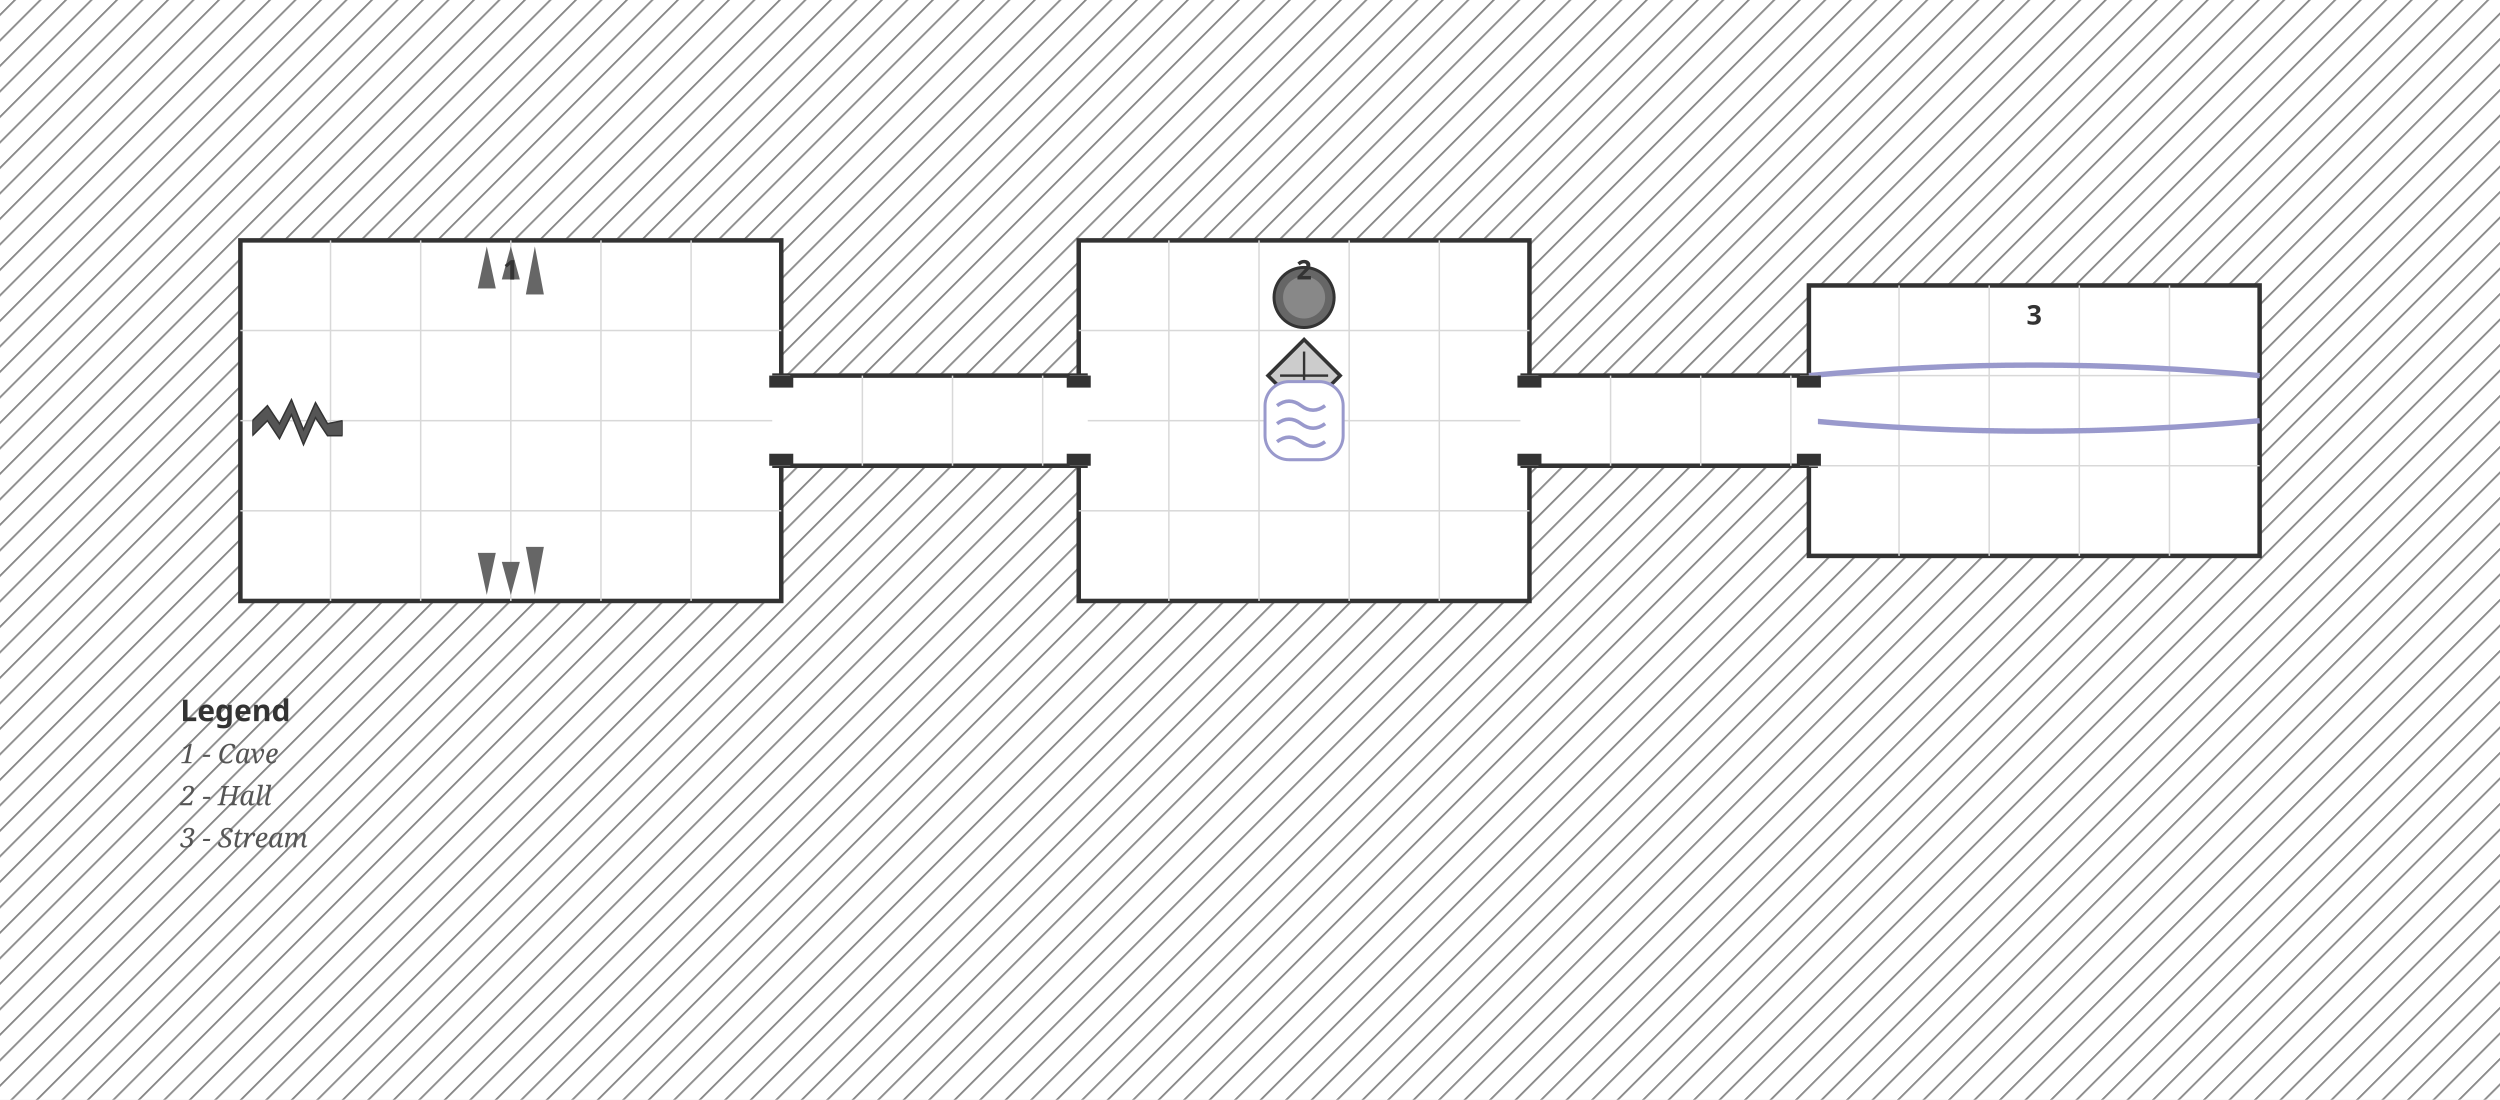
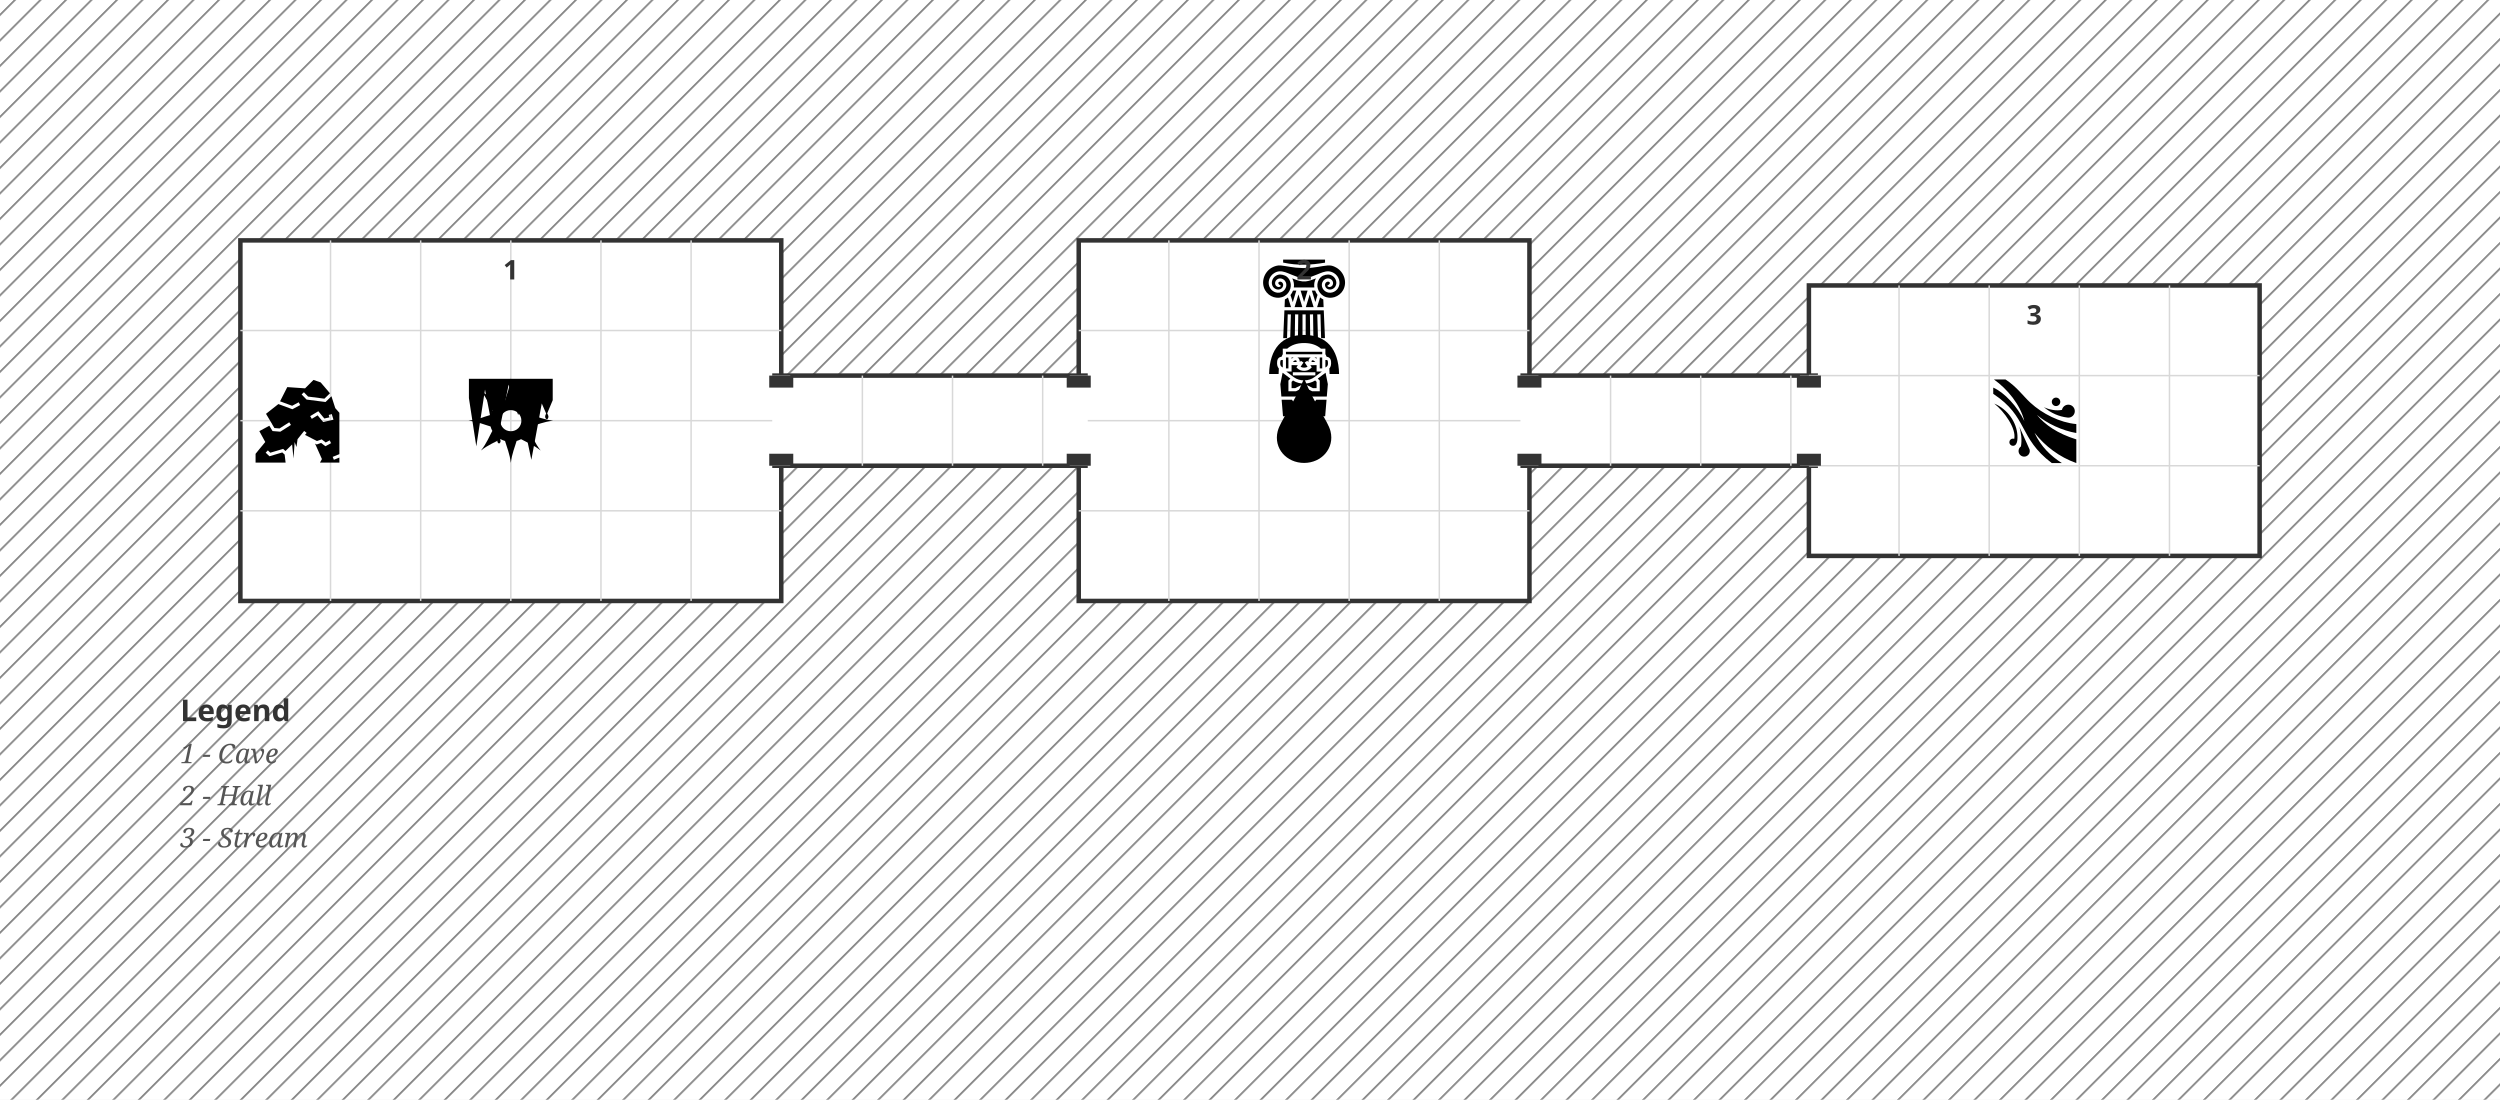
<svg xmlns="http://www.w3.org/2000/svg" viewBox="-170 -140 832 366" width="832" height="366">
  <defs>
    <pattern id="hatch" width="6" height="6" patternTransform="rotate(45 0 0)" patternUnits="userSpaceOnUse">
      <line x1="0" y1="0" x2="0" y2="6" stroke="#888" stroke-width="1.2" />
    </pattern>
    <symbol id="door-open" viewBox="0 0 30 30">
      <rect x="0" y="12" width="30" height="6" fill="white" />
      <rect x="0" y="11" width="4" height="8" fill="#333" />
      <rect x="26" y="11" width="4" height="8" fill="#333" />
    </symbol>
    <symbol id="door-closed" viewBox="0 0 30 30">
      <rect x="0" y="12" width="30" height="6" fill="white" />
      <rect x="2" y="13" width="26" height="4" fill="#333" />
    </symbol>
    <symbol id="door-locked" viewBox="0 0 30 30">
      <rect x="0" y="12" width="30" height="6" fill="white" />
      <rect x="2" y="11" width="26" height="8" fill="#333" />
      <rect x="4" y="13" width="22" height="4" fill="white" />
    </symbol>
    <symbol id="door-secret" viewBox="0 0 30 30">
      <line x1="0" y1="15" x2="30" y2="15" stroke="#888" stroke-width="1.2" stroke-dasharray="6,6" />
    </symbol>
    <symbol id="feat-ladder" viewBox="0 0 30 30">
      <line x1="8" y1="3" x2="8" y2="27" stroke="#333" stroke-width="1.5" />
      <line x1="22" y1="3" x2="22" y2="27" stroke="#333" stroke-width="1.5" />
      <line x1="8" y1="7" x2="22" y2="7" stroke="#333" stroke-width="1" />
      <line x1="8" y1="13" x2="22" y2="13" stroke="#333" stroke-width="1" />
      <line x1="8" y1="19" x2="22" y2="19" stroke="#333" stroke-width="1" />
      <line x1="8" y1="25" x2="22" y2="25" stroke="#333" stroke-width="1" />
-     </symbol>
-     <symbol id="feat-pillar" viewBox="0 0 30 30">
-       <circle cx="15" cy="15" r="10" fill="#666" stroke="#333" stroke-width="1" />
-       <circle cx="15" cy="15" r="7" fill="#888" />
-     </symbol>
-     <symbol id="feat-statue" viewBox="0 0 30 30">
-       <polygon points="15,3 27,15 15,27 3,15" fill="#ccc" stroke="#333" stroke-width="1.2" />
-       <line x1="15" y1="7" x2="15" y2="23" stroke="#333" stroke-width="0.8" />
-       <line x1="7" y1="15" x2="23" y2="15" stroke="#333" stroke-width="0.8" />
-     </symbol>
-     <symbol id="feat-pool" viewBox="0 0 30 30">
-       <rect x="2" y="2" width="26" height="26" rx="8" fill="white" stroke="#99c" stroke-width="1" />
-       <path d="M 6 10 Q 10 7 14 10 Q 18 13 22 10" fill="none" stroke="#99c" stroke-width="1.2" />
-       <path d="M 6 16 Q 10 13 14 16 Q 18 19 22 16" fill="none" stroke="#99c" stroke-width="1.2" />
-       <path d="M 6 22 Q 10 19 14 22 Q 18 25 22 22" fill="none" stroke="#99c" stroke-width="1.2" />
-     </symbol>
-     <symbol id="feat-stream" viewBox="0 0 30 30">
-       <path d="M 0 12 Q 5 8 10 14 Q 15 20 20 14 Q 25 8 30 12" fill="none" stroke="#99c" stroke-width="1.8" />
-       <path d="M 0 18 Q 5 14 10 20 Q 15 26 20 20 Q 25 14 30 18" fill="none" stroke="#99c" stroke-width="1.8" />
-     </symbol>
-     <symbol id="feat-stalactite" viewBox="0 0 30 30">
-       <polygon points="7,2  4,16  10,16" fill="#666" />
-       <polygon points="15,2 12,13  18,13" fill="#666" />
-       <polygon points="23,2 20,18  26,18" fill="#666" />
-     </symbol>
-     <symbol id="feat-stalagmite" viewBox="0 0 30 30">
-       <polygon points="7,28  4,14  10,14" fill="#666" />
-       <polygon points="15,28 12,17  18,17" fill="#666" />
-       <polygon points="23,28 20,12  26,12" fill="#666" />
-     </symbol>
-     <symbol id="feat-crevasse" viewBox="0 0 30 30">
-       <polygon points="0,15 5,10 9,16 13,8 17,18 21,9 25,16 30,15 30,20 25,20 21,14 17,23 13,13 9,21 5,15 0,20" fill="#555" stroke="#333" stroke-width="0.5" />
    </symbol>
    <symbol id="feat-window" viewBox="0 0 30 6">
      <rect x="0" y="0" width="30" height="6" fill="white" />
      <rect x="0" y="1" width="8" height="4" fill="#cce" stroke="#99c" stroke-width="0.5" />
      <rect x="11" y="1" width="8" height="4" fill="#cce" stroke="#99c" stroke-width="0.5" />
      <rect x="22" y="1" width="8" height="4" fill="#cce" stroke="#99c" stroke-width="0.5" />
    </symbol>
    <symbol id="feat-arrow-slit" viewBox="0 0 30 6">
      <rect x="0" y="0" width="30" height="6" fill="white" />
      <rect x="12" y="1" width="6" height="4" fill="#555" />
    </symbol>
    <symbol id="feat-illusory-wall" viewBox="0 0 30 4">
      <line x1="0" y1="2" x2="30" y2="2" stroke="#888" stroke-width="1.5" stroke-dasharray="4,3" />
    </symbol>
    <symbol id="feat-fireplace" viewBox="0 0 30 20">
      <rect x="0" y="0" width="30" height="20" fill="#555" stroke="#333" stroke-width="1" />
      <path d="M 7 19 L 7 8 A 8 8 0 0 1 23 8 L 23 19 Z" fill="white" />
      <path d="M 11 17 Q 15 9 19 17" fill="none" stroke="#c63" stroke-width="1.5" />
    </symbol>
    <symbol id="feat-bed" viewBox="0 0 30 24">
      <rect x="1" y="1" width="28" height="22" fill="white" stroke="#333" stroke-width="1" />
      <rect x="1" y="1" width="28" height="7" fill="#ddd" stroke="#333" stroke-width="0.5" />
      <circle cx="8" cy="5" r="3" fill="white" stroke="#333" stroke-width="0.5" />
      <circle cx="22" cy="5" r="3" fill="white" stroke="#333" stroke-width="0.5" />
    </symbol>
    <symbol id="feat-curtain" viewBox="0 0 30 16">
      <line x1="0" y1="2" x2="30" y2="2" stroke="#333" stroke-width="1.5" />
      <path d="M 0 2 Q 3 14 6 8 Q 9 2 12 14 Q 15 2 18 14 Q 21 2 24 14 Q 27 2 30 8" fill="none" stroke="#333" stroke-width="1.2" />
    </symbol>
  </defs>
  <rect x="-170" y="-140" width="832" height="366" fill="white" />
  <rect x="-170" y="-140" width="832" height="366" fill="url(#hatch)" />
  <rect x="87" y="-15" width="105" height="30" fill="white" />
  <rect x="336" y="-15" width="99" height="30" fill="white" />
  <rect x="-90" y="-60" width="180" height="120" fill="white" />
  <rect x="189" y="-60" width="150" height="120" fill="white" />
  <rect x="432" y="-45" width="150" height="90" fill="white" />
  <line x1="87" y1="-15" x2="192" y2="-15" stroke="#333" stroke-width="1.5" />
  <line x1="87" y1="15" x2="192" y2="15" stroke="#333" stroke-width="1.5" />
  <line x1="336" y1="-15" x2="435" y2="-15" stroke="#333" stroke-width="1.5" />
  <line x1="336" y1="15" x2="435" y2="15" stroke="#333" stroke-width="1.5" />
  <rect x="-90" y="-60" width="180" height="120" fill="none" stroke="#333" stroke-width="1.5" />
  <rect x="189" y="-60" width="150" height="120" fill="none" stroke="#333" stroke-width="1.5" />
  <rect x="432" y="-45" width="150" height="90" fill="none" stroke="#333" stroke-width="1.5" />
  <line x1="-60" y1="-60" x2="-60" y2="60" stroke="#d8d8d8" stroke-width="0.5" />
  <line x1="-30" y1="-60" x2="-30" y2="60" stroke="#d8d8d8" stroke-width="0.5" />
  <line x1="0" y1="-60" x2="0" y2="60" stroke="#d8d8d8" stroke-width="0.5" />
  <line x1="30" y1="-60" x2="30" y2="60" stroke="#d8d8d8" stroke-width="0.5" />
  <line x1="60" y1="-60" x2="60" y2="60" stroke="#d8d8d8" stroke-width="0.5" />
  <line x1="-90" y1="-30" x2="90" y2="-30" stroke="#d8d8d8" stroke-width="0.5" />
  <line x1="-90" y1="0" x2="90" y2="0" stroke="#d8d8d8" stroke-width="0.5" />
  <line x1="-90" y1="30" x2="90" y2="30" stroke="#d8d8d8" stroke-width="0.5" />
  <line x1="219" y1="-60" x2="219" y2="60" stroke="#d8d8d8" stroke-width="0.5" />
  <line x1="249" y1="-60" x2="249" y2="60" stroke="#d8d8d8" stroke-width="0.5" />
  <line x1="279" y1="-60" x2="279" y2="60" stroke="#d8d8d8" stroke-width="0.5" />
  <line x1="309" y1="-60" x2="309" y2="60" stroke="#d8d8d8" stroke-width="0.5" />
  <line x1="189" y1="-30" x2="339" y2="-30" stroke="#d8d8d8" stroke-width="0.5" />
  <line x1="189" y1="0" x2="339" y2="0" stroke="#d8d8d8" stroke-width="0.5" />
  <line x1="189" y1="30" x2="339" y2="30" stroke="#d8d8d8" stroke-width="0.5" />
  <line x1="462" y1="-45" x2="462" y2="45" stroke="#d8d8d8" stroke-width="0.5" />
  <line x1="492" y1="-45" x2="492" y2="45" stroke="#d8d8d8" stroke-width="0.5" />
  <line x1="522" y1="-45" x2="522" y2="45" stroke="#d8d8d8" stroke-width="0.5" />
  <line x1="552" y1="-45" x2="552" y2="45" stroke="#d8d8d8" stroke-width="0.5" />
  <line x1="432" y1="-15" x2="582" y2="-15" stroke="#d8d8d8" stroke-width="0.5" />
  <line x1="432" y1="15" x2="582" y2="15" stroke="#d8d8d8" stroke-width="0.5" />
  <line x1="117" y1="-15" x2="117" y2="15" stroke="#d8d8d8" stroke-width="0.5" />
  <line x1="147" y1="-15" x2="147" y2="15" stroke="#d8d8d8" stroke-width="0.5" />
  <line x1="177" y1="-15" x2="177" y2="15" stroke="#d8d8d8" stroke-width="0.5" />
  <line x1="366" y1="-15" x2="366" y2="15" stroke="#d8d8d8" stroke-width="0.5" />
  <line x1="396" y1="-15" x2="396" y2="15" stroke="#d8d8d8" stroke-width="0.5" />
  <line x1="426" y1="-15" x2="426" y2="15" stroke="#d8d8d8" stroke-width="0.5" />
-   <use href="#feat-stalactite" x="-15" y="-60" width="30" height="30" />
-   <use href="#feat-stalagmite" x="-15" y="30" width="30" height="30" />
-   <use href="#feat-crevasse" x="-86" y="-15" width="30" height="30" />
-   <use href="#feat-pillar" x="249" y="-56" width="30" height="30" />
-   <use href="#feat-statue" x="249" y="-30" width="30" height="30" />
-   <use href="#feat-pool" x="249" y="-15" width="30" height="30" />
-   <path d="M 432,-15 Q 507,-22 582,-15" fill="none" stroke="#99c" stroke-width="1.8" />
-   <path d="M 432,0 Q 507,7 582,0" fill="none" stroke="#99c" stroke-width="1.8" />
+   <svg x="-86" y="-15" width="30" height="30" viewBox="0 0 512 512">
+     <path fill="currentColor" d="M346.951 24.582L299.193 72.34l-101.136-7.024l-40.97 80.737l68.688 25.35l37.153-19.936l8.511 15.861l-44.293 23.768l-79.7-29.416l-70.19 55.341l35.117 58.995l-.375.2l13.014 21.585l29.134 2.361l55.06-35.123l9.679 15.176l-60.16 38.377l-44.364-3.596l-18.23-30.234l-56.8 30.586l33.712 61.804l-33.713 40.735L18 444.177V494h170.62l-5.6-45.592a261 261 0 0 1-5.147-4.512c-4.186-3.761-5.89-5.444-8.027-7.484l-73.13 21.797l-21.339-20.484l12.467-12.985l13.777 13.225l73.068-21.78l3.784 3.667s4.24 4.09 9.216 8.636l37.797-37.248l8.133 79.54l6.3-93.444l10.364 28.387l6.281-45.112l3.14-3.091l-.29-.233l22.486-27.974l.465-.907l.188.096l11.453-14.248l14.03 11.277l-9.122 11.348l67.803 34.715l27.008-9.489l22.478 17.71l22.924-12.036l8.367 15.938l-33.262 17.46l-23.875-18.81l-24.964 8.772l-9.584-4.907l39.04 87.842L383.923 494H494v-28.512L462.713 478.2l-6.776-16.678L494 446.06V211.176l-23.438-26.463l-21.654-67.371l-33.547 32.666l-107.77-13.873l-28.019-29.096l12.967-12.486l23.629 24.539l92.867 11.953l31.442-30.615l-52.79-61.801zm27.53 177.74l34.177 41.428l28.863-6.56l-4.136-13.59l17.22-5.243l9.77 32.098l-58.543 13.307l-31.377-38.033l-33.086 19.853l-9.262-15.436z" />
+   </svg>
+   <svg x="-15" y="-15" width="30" height="30" viewBox="0 0 512 512">
+     <path fill="currentColor" d="M256 16c-5.718 51.466-24.204 93.997-32.813 124.687c-8.896 2.525-17.386 5.918-25.312 10.313c-27.803-15.645-71.13-32.34-111.563-64.688c32.348 40.434 49.043 83.76 64.688 111.563c-4.395 7.926-7.788 16.416-10.313 25.312C109.997 231.797 67.467 250.282 16 256c51.466 5.718 93.997 24.204 124.687 32.812c2.525 8.897 5.918 17.387 10.313 25.313c-15.645 27.802-32.34 71.128-64.688 111.562c40.434-32.347 83.76-49.042 111.563-64.687c7.926 4.395 16.416 7.788 25.312 10.312c8.61 30.69 27.095 73.22 32.813 124.688c5.718-51.467 24.204-93.998 32.812-124.688c8.897-2.524 17.387-5.917 25.313-10.312c27.802 15.645 71.128 32.34 111.562 64.687c-32.347-40.434-49.042-83.76-64.687-111.562c4.395-7.926 7.788-16.416 10.312-25.313c30.69-8.608 73.22-27.094 124.688-32.812c-51.467-5.718-93.998-24.204-124.688-32.813c-2.524-8.896-5.917-17.386-10.312-25.312c15.645-27.803 32.34-71.13 64.687-111.563c-40.434 32.348-83.76 49.043-111.562 64.688c-7.926-4.395-16.416-7.788-25.313-10.313C280.204 109.997 261.718 67.467 256 16m0 180c16.57 0 31.798 6.486 42.657 17.343S316 239.43 316 256s-6.486 31.798-17.343 42.657C287.797 309.515 272.57 316 256 316s-31.8-6.486-42.657-17.343C202.483 287.797 196 272.57 196 256s6.486-31.8 17.343-42.657C224.2 202.483 239.43 196 256 196" />
+   </svg>
+   <svg x="-15" y="-15" width="30" height="30" viewBox="0 0 512 512">
+     <path fill="currentColor" d="M18 18v109.8l41.97 274L109.4 79.5l31.5 161.9l19.5-78l27.8 161.2l55.4-272.9l54 172.4l14.2-35.2l60.8 289.4l59.2-320.1l24.9 57.3c-2.9 6-7.1 14-5.4 21.1c1.1 4.8 4.7 11.2 9.6 11.1c4.7-.1 7.7-6.5 8.5-11.1c1.4-7.6-3.6-16.2-6.8-22.1l31.4-74.8V18zm170.1 329.2s-10.4 17.8-8.5 27c1 4.8 4.7 11.2 9.6 11.1c4.7-.1 7.8-6.5 8.5-11.1c1.5-9.4-9.6-27-9.6-27" />
+   </svg>
+   <svg x="249" y="-30" width="30" height="30" viewBox="0 0 512 512">
+     <path fill="currentColor" d="M256 25c-62.125 0-111.195 19.114-145.31 57.02C77.922 118.427 58.765 173.19 57.286 247h53.91c.117-9.742.472-20.34 1.42-31.37c-.22-.238-.444-.467-.66-.714c-7.73-8.838-10.903-21.857-8.908-39.705c.84-10.634 6.332-19.899 14.892-23.652c3.153-1.383 6.422-2.13 9.801-2.399a154 154 0 0 1 4.21-9.185a127 127 0 0 1 3.048-5.707V103h25.105C181.958 83.704 213.081 71 256 71s74.042 12.704 95.895 32H377v31.268a127 127 0 0 1 3.049 5.707a154 154 0 0 1 4.209 9.185c3.379.27 6.648 1.016 9.8 2.399c8.56 3.753 14.054 13.018 14.893 23.652c1.995 17.848-1.178 30.867-8.908 39.705c-.216.247-.44.476-.66.715c.948 11.029 1.303 21.627 1.42 31.369h53.91c-1.479-73.81-20.636-128.573-53.402-164.98C367.195 44.114 318.125 25 256 25m-103 96v14h206v-14zm0 32v62h14v-24.896c-.358-1.28-.005-2.142 0-2.633V153zm32 0v7.38c3.425-3 7.44-5.664 12.074-7.38zm32.871 0c1.893.826 3.627 1.888 5.113 3.174c3.838 3.321 5.9 7.543 7.13 11.437c1.34 4.25 1.884 8.396 2.2 11.944l.223-.33l5.027-7.463l14.928 10.056l-5.03 7.463l-11.232 16.672C241.815 209.145 248.817 211 256 211s14.185-1.855 19.77-5.047l-11.233-16.672l-5.03-7.463l14.929-10.056l5.027 7.463l.223.33c.316-3.548.86-7.693 2.2-11.944c1.23-3.894 3.292-8.116 7.13-11.437c1.486-1.286 3.22-2.348 5.113-3.174H217.87zm97.055 0c4.634 1.716 8.649 4.38 12.074 7.38V153zM345 153v34.47c.005.492.358 1.353 0 2.634V215h14v-62zm-213.695 14.203c-2.818-.048-4.907.299-6.137.838c-2.46 1.078-3.699 2.077-4.195 8.639l-.012.17l-.02.17c-1.738 15.228.614 21.534 4.563 26.048c2.108 2.41 5.409 4.558 9.496 6.727v-42.287c-1.307-.15-2.601-.286-3.695-.305m249.39 0c-1.094.019-2.388.156-3.695.305v42.287c4.087-2.17 7.388-4.316 9.496-6.727c3.949-4.514 6.3-10.82 4.563-26.048l-.02-.17l-.012-.17c-.496-6.562-1.736-7.56-4.195-8.639c-1.23-.54-3.319-.886-6.137-.838m-172.658 1.795c-5.602.023-11.098 4.21-15.598 9.629l21.48.223c-.247-2.165-.49-4.3-.97-5.823c-.596-1.89-1.28-2.844-1.742-3.244s-.86-.794-3.17-.785m95.926 0c-2.31-.01-2.708.385-3.17.785s-1.146 1.354-1.742 3.244c-.48 1.522-.723 3.658-.97 5.823l21.48-.223c-4.5-5.42-9.996-9.606-15.598-9.629M185 196.548V233h-30l42.4 31.8c34.664 25.998 86.703 22.873 117.2 0L357 233h-30v-36.451l-35.617.369l8.222 12.203l-5.242 5.242C284.243 224.484 270 229 256 229s-28.242-4.516-38.363-14.637l-5.242-5.242l8.222-12.205l-35.617-.367zm7 40.454h128v17.996H192zm-57.977 2.766l-12.949 64.752l5.873 70.482h120.055v-35.275l-8.78-8.778l-28.097 14.049h-43.123v-60.725l11.297-11.298zm243.954 0L333.7 272.975l11.297 11.298v60.725h-43.123l-28.098-14.049l-8.779 8.778v35.275h120.055l5.873-70.482l-12.95-64.752zm-59.05 43.884c-35.576 22.626-86.937 25.006-125.874.022l-8.055 8.053v35.275h20.877l35.902-17.951L256 323.275l14.223-14.224l35.902 17.951h20.877v-35.275zm-190.48 109.346l7.834 94.004h78.72v-52.275l-27.817-41.729zm80.367 0l20.002 30.004h54.368l20.002-30.004zm116.002 0l-27.818 41.729v52.275h78.72l7.835-94.004zm-91.818 48v46.004h46.004v-46.004z" />
+   </svg>
+   <svg x="249" y="-56" width="30" height="30" viewBox="0 0 512 512">
+     <path fill="currentColor" d="M137 41v16.828c84.313 17.835 157.15 13.99 238 .348V41zm128 105.512c19.367-2.58 41.85-11.815 64.47-20.95c22.046-8.905 44.324-19.27 65.885-18.144c10.81.564 22.064 5.04 30.637 10.24c28.702 17.556 41.142 56.438 22.207 86.21c-14.93 23.473-47.34 33.593-71.794 17.155c-18.602-12.504-26.55-39.04-12.386-58.642c10.274-14.217 31.507-20.235 46.64-8.017a26.88 26.88 0 0 1 9.652 16.432c1.122 6.494-.45 14.17-5.81 19.734c-3.35 3.476-7.535 5.53-12.44 6.01c-4.904.478-11.24-1.43-14.904-6.47c4.576-2.843 16.11-12.02 15.426-16.203c-.334-1.935-1.69-4.25-3.223-5.486c-6.104-4.928-15.96-2.098-20.764 4.552c-7.58 10.49-2.957 25.878 7.843 33.138c15.324 10.302 36.736 3.615 46.583-11.87c13.114-20.618 4.17-48.587-16.414-61.177c-7.815-4.78-16.398-7.617-25.006-7.35c-8.258.254-17.547 2.213-26.84 6.013c-10.4 4.252-18.874 12.83-24.805 22.86c-19.115 32.318-5.055 74.713 26.97 93.2c38.652 22.313 88.847 5.406 110.478-32.932c25.616-45.4 5.766-103.877-39.133-128.802c-17.23-9.623-30.26-13.436-49.216-11.737c-37.342 3.348-69.34 13.7-124.06 14.55l-18-.01c-54.814-.904-84.714-10.723-124.016-14.764c-17.376-1.786-35.734 4.564-49.26 11.962c-44.898 24.925-64.748 83.402-39.132 128.802c21.63 38.338 71.826 55.245 110.478 32.932c32.025-18.487 46.085-60.882 26.97-93.2c-5.93-10.03-14.404-18.608-24.804-22.86c-9.293-3.8-18.582-5.76-26.84-6.014c-8.608-.266-17.19 2.572-25.005 7.35c-20.583 12.59-29.527 40.56-16.413 61.18c9.847 15.483 31.26 22.17 46.584 11.868c10.8-7.26 15.425-22.647 7.844-33.138c-4.804-6.65-14.66-9.48-20.765-4.55c-1.533 1.235-2.89 3.55-3.224 5.485c-.082 6.955 9.04 11.55 15.426 16.203c-3.664 5.04-10 6.948-14.904 6.47c-4.905-.48-9.09-2.534-12.44-6.01c-5.36-5.564-6.932-13.24-5.81-19.735a26.88 26.88 0 0 1 9.652-16.432c15.133-12.218 36.366-6.2 46.64 8.018c14.164 19.602 6.216 46.14-12.386 58.643C111.14 237.46 78.73 227.34 63.8 203.867c-18.934-29.77-6.494-68.653 22.208-86.21c9.37-6.07 19.283-9.443 30.637-10.24c21.537-1.51 43.84 9.24 65.884 18.144c22.62 9.137 45.103 18.372 64.47 20.952zm-76.287.98c9.008 16.32 11.675 34.306 9.12 51.508h116.335c-2.556-17.202.11-35.19 9.12-51.508c-19.145 7.748-38.797 15.19-58.288 17.217h-18c-19.49-2.03-39.144-9.47-58.287-17.218zM193.135 217a90.9 90.9 0 0 1-14.416 25.193l13.05 40.493L211.84 217zm43.025 0L256 281.934L275.84 217zm64 0L320 281.934l12.45-40.752A90.9 90.9 0 0 1 318.865 217zM224 238.8L201.94 311h44.12zm64 0L265.94 311h44.12zm58.826 16.934L329.94 311h37.007l-1.91-43.963a94 94 0 0 1-7.098-3.687a88 88 0 0 1-11.114-7.616zm-182.45.635a88 88 0 0 1-10.315 6.98a94 94 0 0 1-7.097 3.687L145.053 311h36.93zM144.27 329l-6.87 158h21.846l3.758-135.25l17.992.5L177.254 487h25.87L205 351.875l18 .25L221.127 487H247V352h18v135h25.873L289 352.125l18-.25L308.877 487h25.87l-3.743-134.75l17.992-.5L352.754 487H374.6l-6.87-158z" />
+   </svg>
+   <svg x="249" y="-15" width="30" height="30" viewBox="0 0 512 512">
+     <path fill="currentColor" d="M406.043 316c24.11 96.443-50.59 180-150 180s-174.405-82.38-150-180c15-60 90-150 150-300c60 150 135 240 150 300" />
+   </svg>
+   <svg x="492" y="-15" width="30" height="30" viewBox="0 0 512 512">
+     <path fill="currentColor" d="M26.883 21.834C102.82 75.45 177.283 165.46 199.53 258.05C160.38 175.252 85.277 94.86 23.06 68.24v35.356c199.378 131.08 141.663 248.82 332.307 393.043h57.326C350.65 457.5 294.07 404.046 257.266 324.38l-.012-.015v-.01l.012.024c60.613 77.353 142.26 138.53 237.125 172.26h.557V362.317c-105.79-32.628-179.012-83.115-223.68-138.996c55.382 48.512 146.278 89.87 223.68 102.787V275.3C401.507 267 302.38 216.88 233.89 153.82c-41.93-38.608-76.697-89.898-141.33-131.988H26.882zM379.75 124.93c-13.29 0-24.064 10.772-24.064 24.062s10.774 24.065 24.064 24.065s24.063-10.775 24.063-24.065s-10.773-24.062-24.063-24.062M28.875 159.018c57.203 45.017 125.82 141.277 113.432 200.084a20.5 20.5 0 0 0-7.13-1.297c-11.35 0-20.55 9.2-20.55 20.55c0 11.348 9.2 20.55 20.55 20.55c8.03 0 14.966-4.618 18.346-11.333c6.737-9.864 8.02-29.06 6.88-48.65c-4.168-71.813-54.245-147.98-131.528-179.904m420.65 6.11c-17.79 0-32.63 12.623-36.05 29.4c-29.74 7.17-71.18-.14-102.946-15.383c41.363 34.55 87.107 53.456 131.75 58.85c2.342.47 4.765.72 7.245.72c20.322 0 36.793-16.475 36.793-36.795s-16.47-36.793-36.793-36.793zM170.418 287.962c11.662 34.126 16.555 79.606 9.85 114.375c-8.134 5.784-13.446 15.28-13.446 26.02c0 17.625 14.288 31.913 31.914 31.913s31.914-14.287 31.914-31.913c0-6.315-1.84-12.195-5.005-17.15z" />
+   </svg>
  <use href="#door-open" x="75" y="-15" width="30" height="30" preserveAspectRatio="none" transform="rotate(90,90,0)" />
  <use href="#door-open" x="174" y="-15" width="30" height="30" preserveAspectRatio="none" transform="rotate(90,189,0)" />
  <use href="#door-open" x="324" y="-15" width="30" height="30" preserveAspectRatio="none" transform="rotate(90,339,0)" />
  <use href="#door-open" x="417" y="-15" width="30" height="30" preserveAspectRatio="none" transform="rotate(90,432,0)" />
  <text x="0" y="-47" text-anchor="middle" dominant-baseline="auto" fill="#333" font-size="9" font-family="sans-serif" font-weight="bold">1</text>
  <text x="264" y="-47" text-anchor="middle" dominant-baseline="auto" fill="#333" font-size="9" font-family="sans-serif" font-weight="bold">2</text>
  <text x="507" y="-32" text-anchor="middle" dominant-baseline="auto" fill="#333" font-size="9" font-family="sans-serif" font-weight="bold">3</text>
  <text x="-110" y="100" fill="#333" font-size="10" font-family="sans-serif" font-weight="bold">Legend</text>
  <text x="-110" y="114" fill="#555" font-size="9" font-family="serif" font-style="italic">1 - Cave</text>
  <text x="-110" y="128" fill="#555" font-size="9" font-family="serif" font-style="italic">2 - Hall</text>
  <text x="-110" y="142" fill="#555" font-size="9" font-family="serif" font-style="italic">3 - Stream</text>
</svg>
